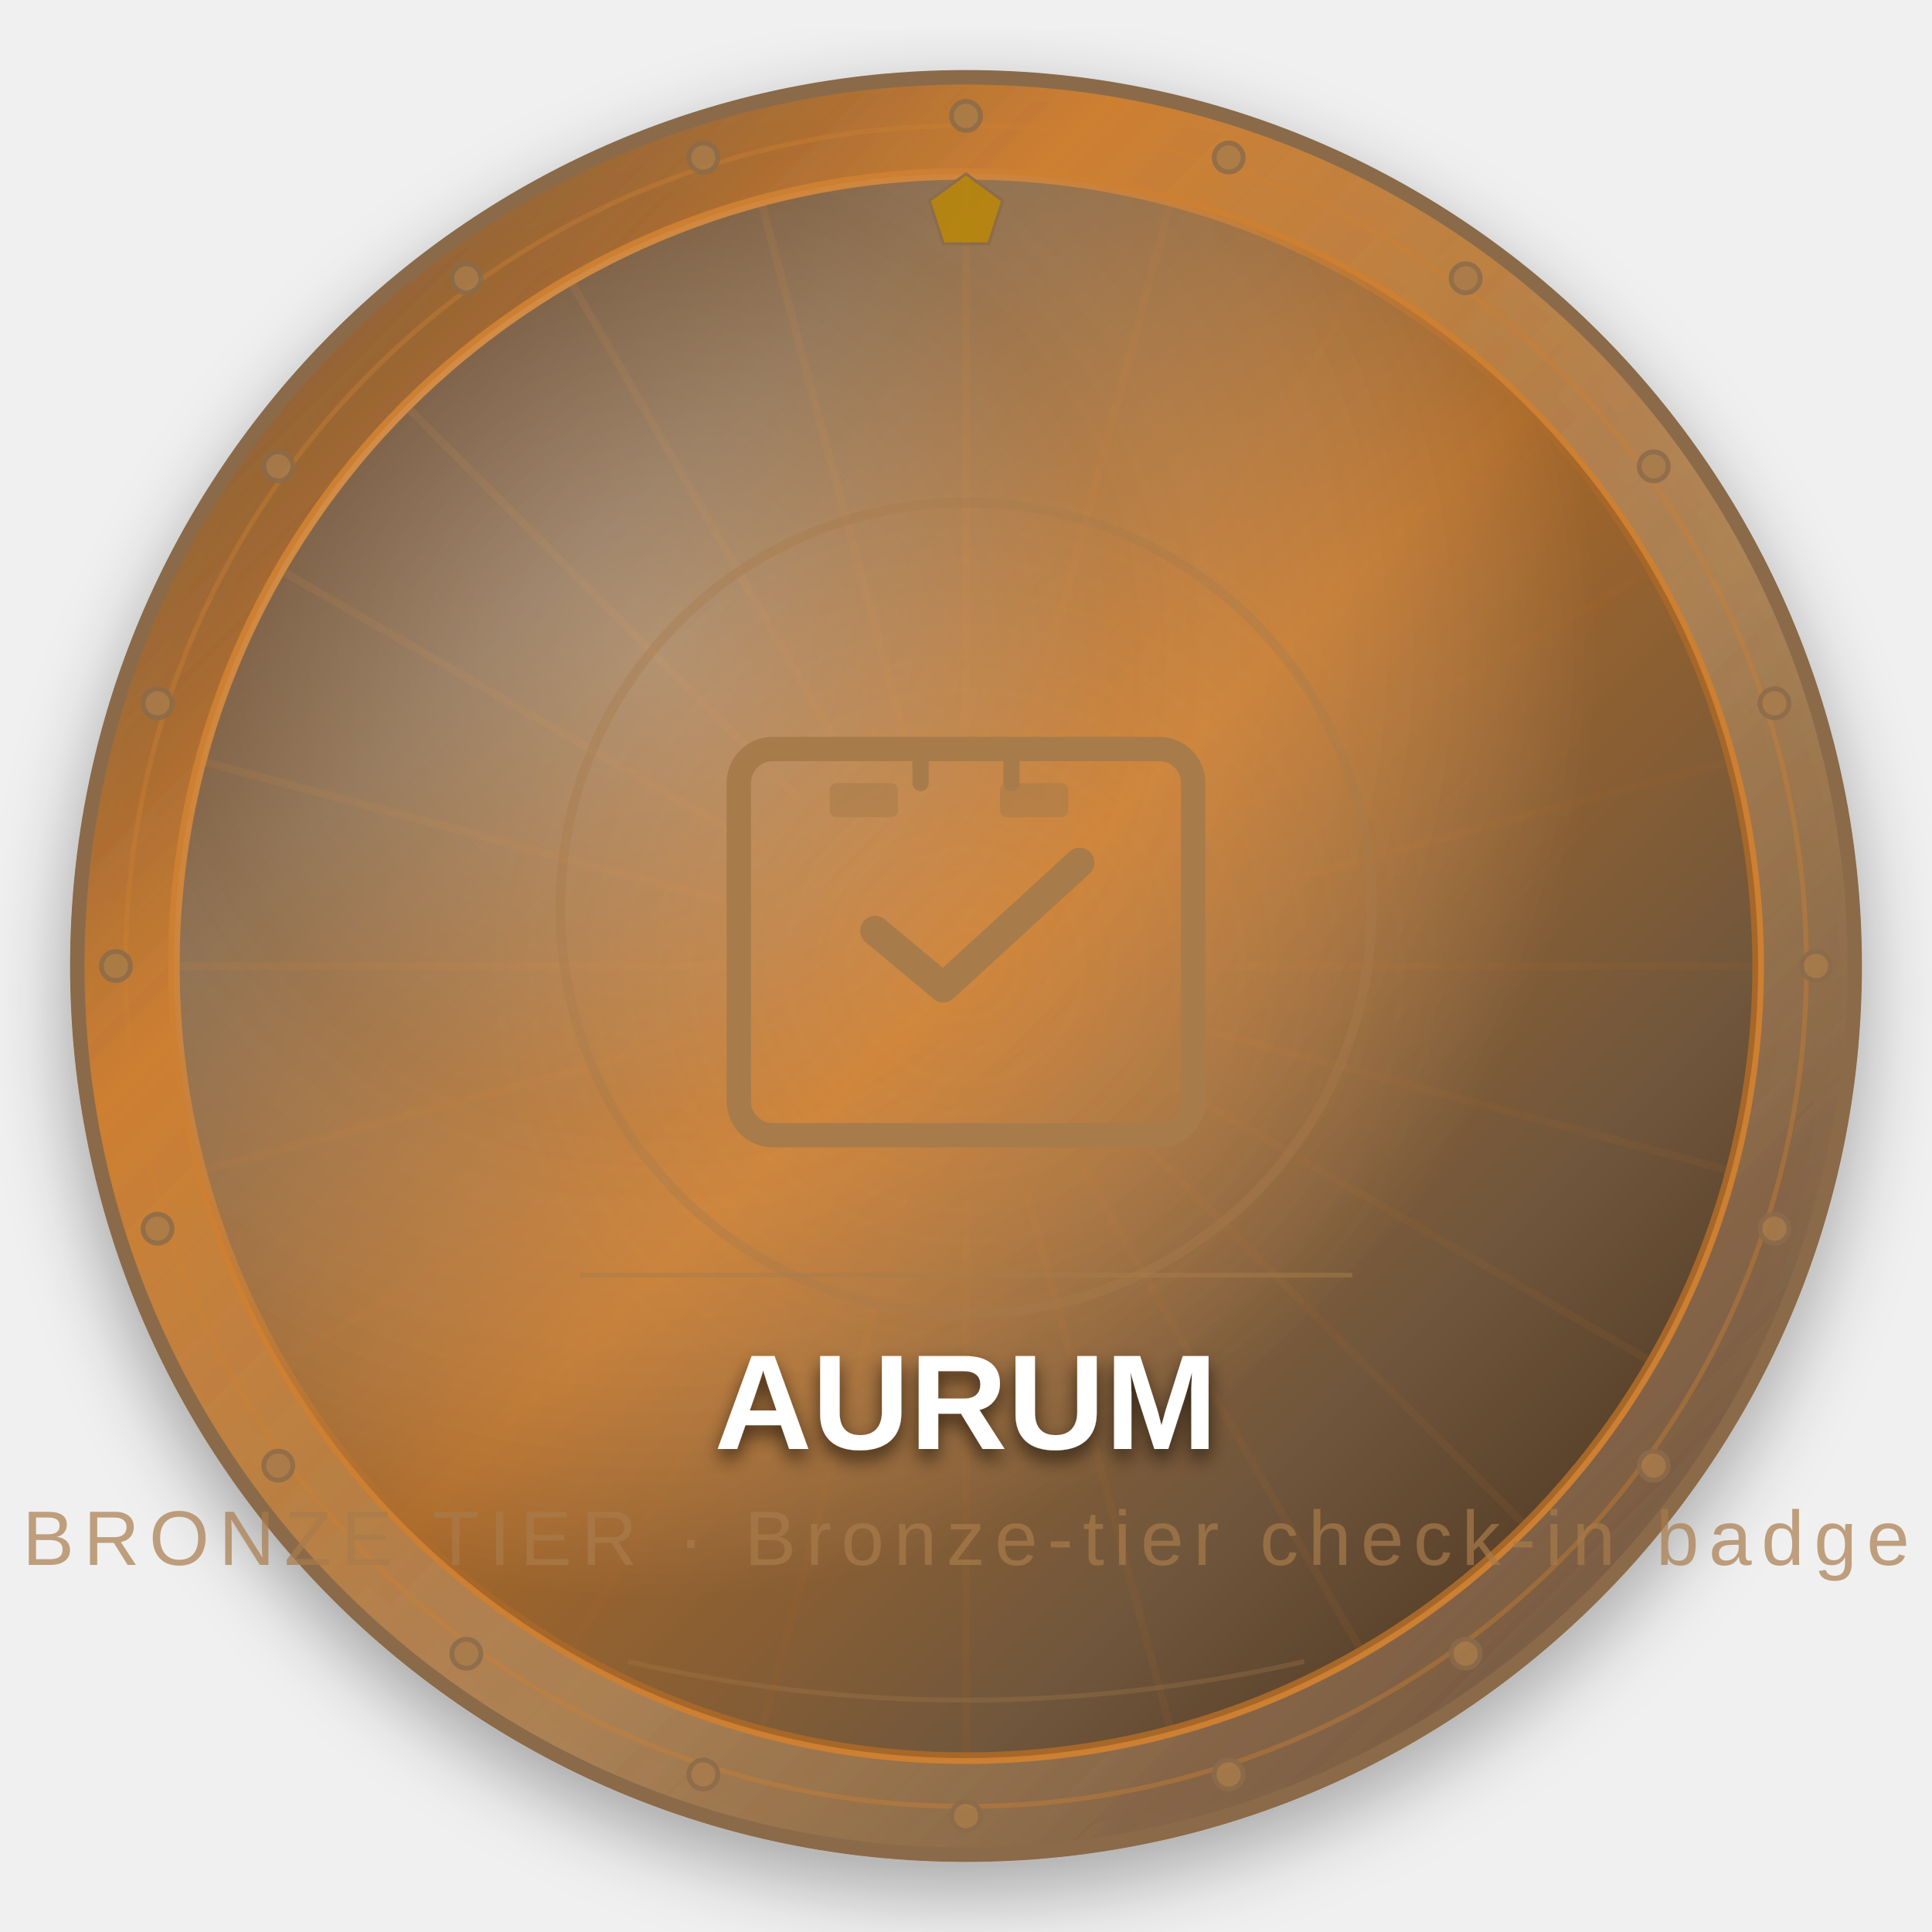
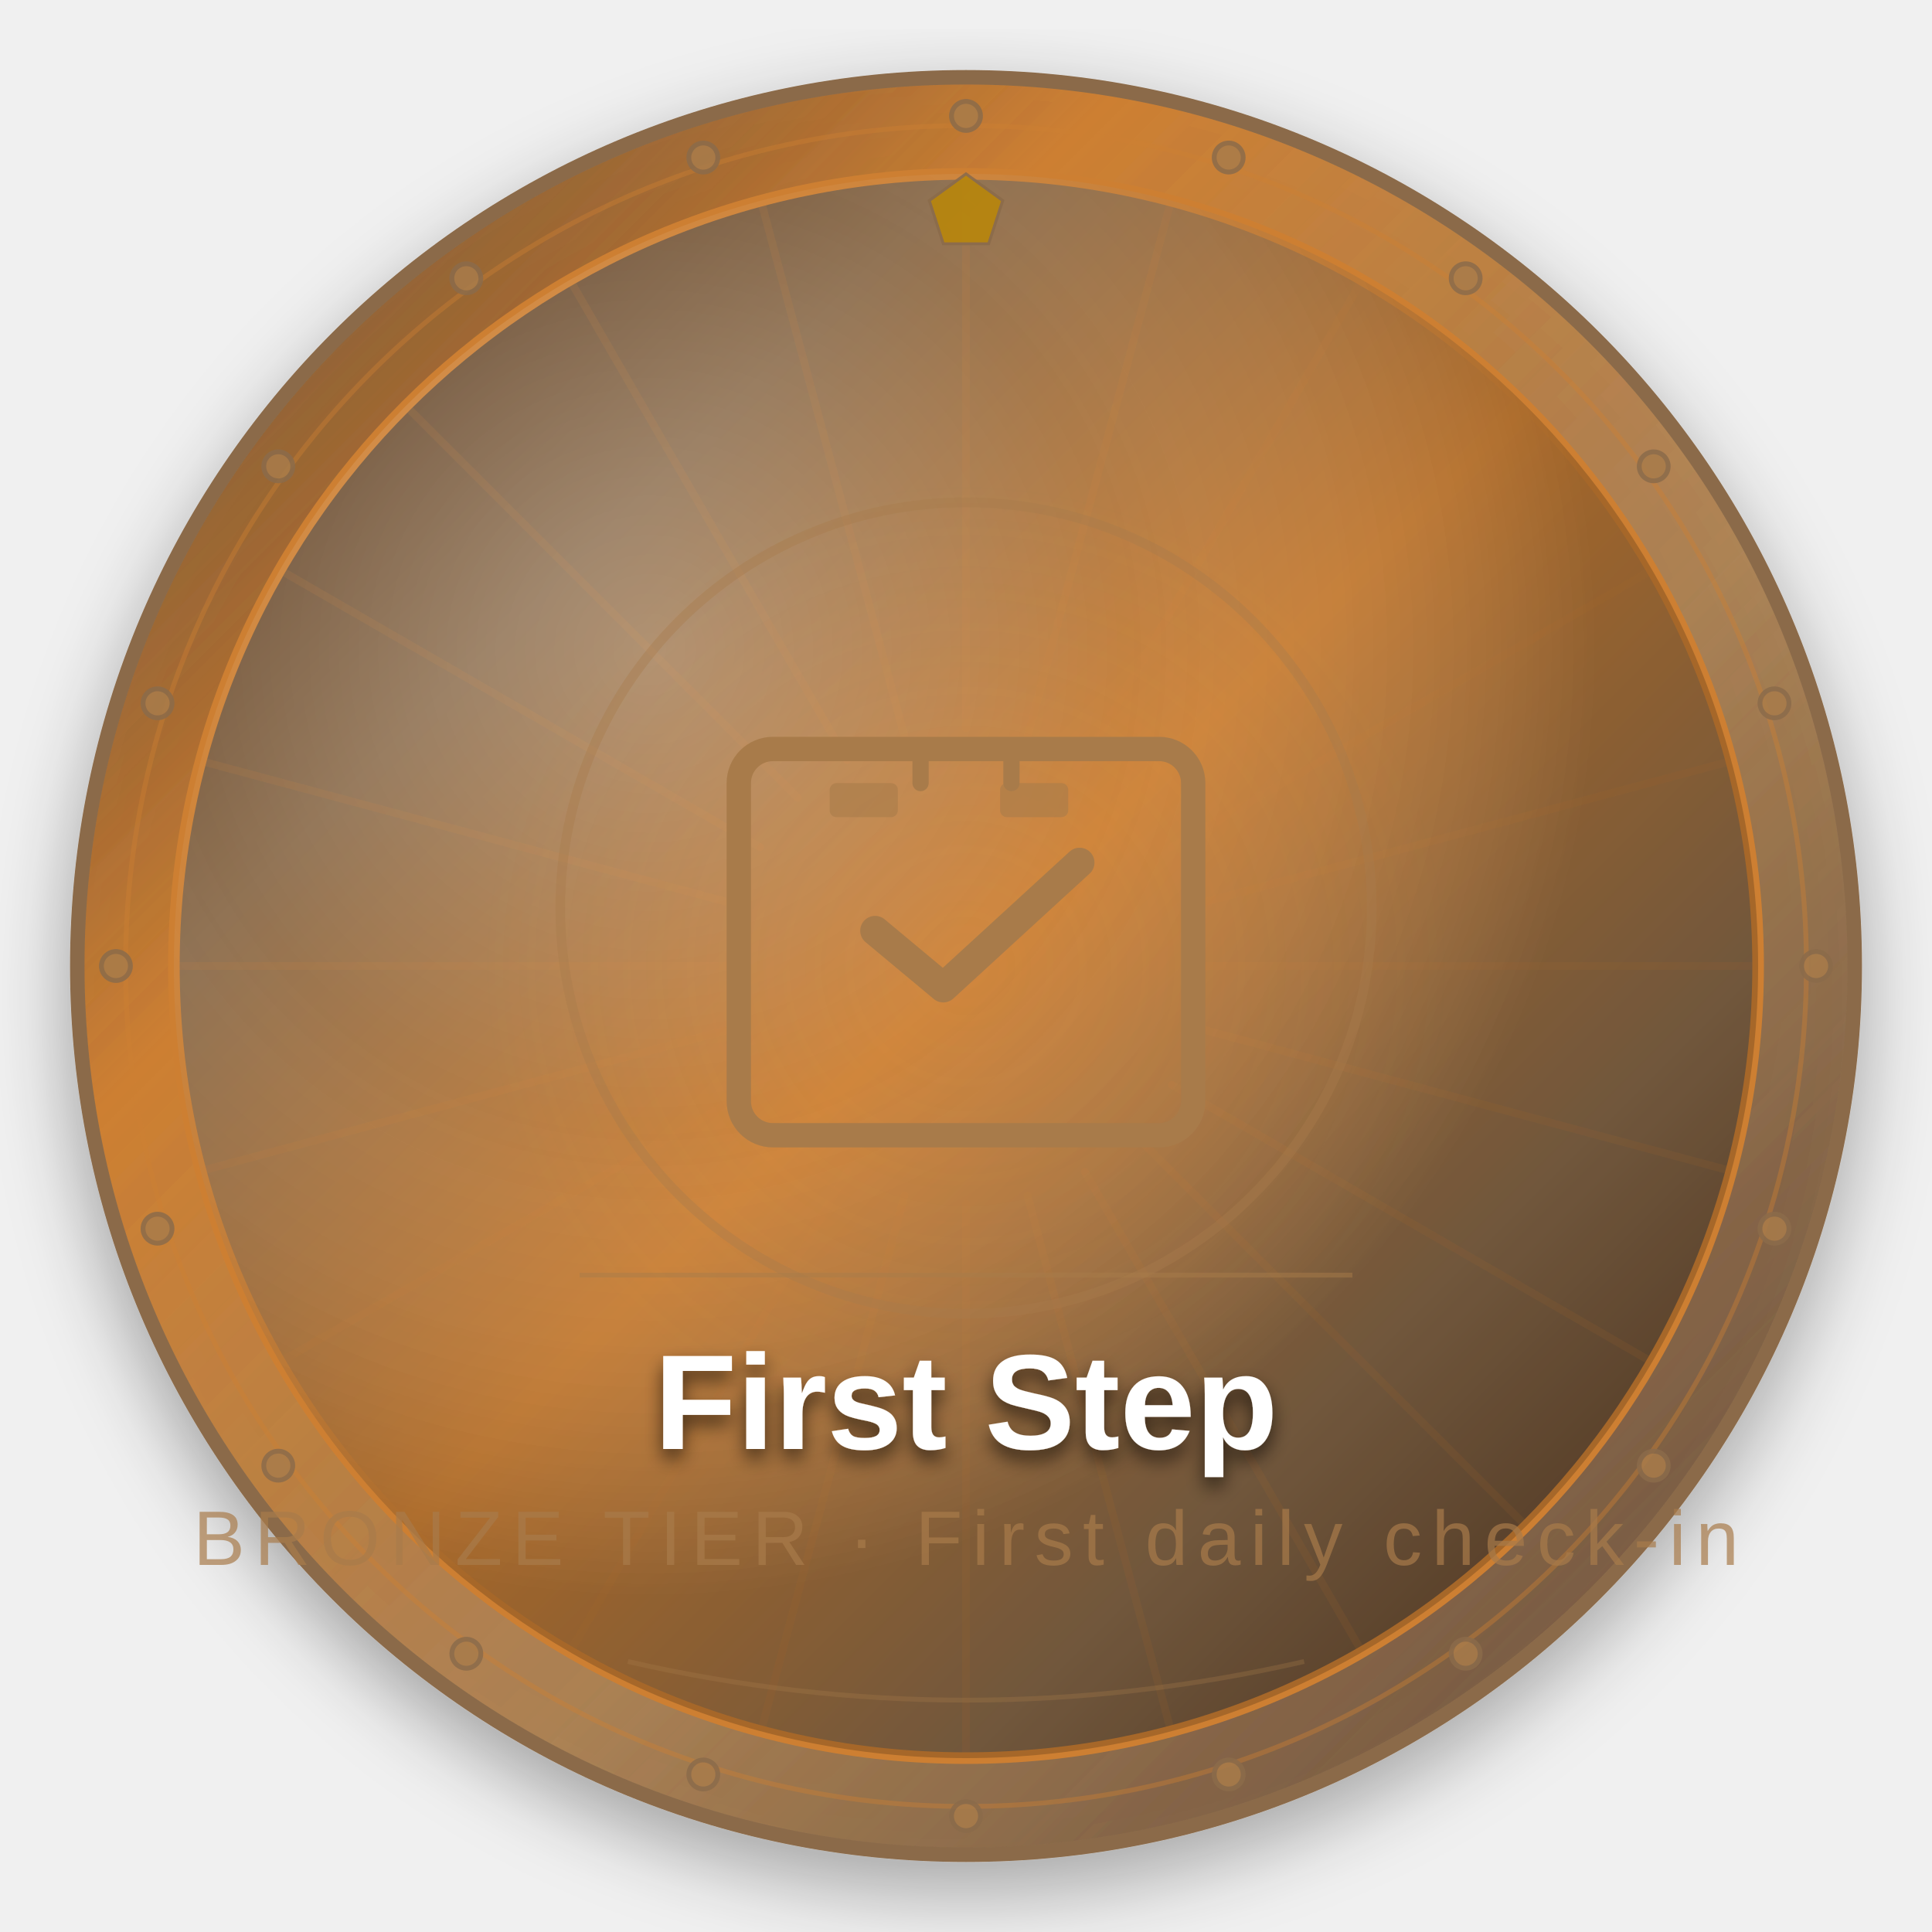
<svg xmlns="http://www.w3.org/2000/svg" viewBox="0 0 200 200" width="200" height="200">
  <defs>
    <linearGradient id="b0" x1="0%" y1="0%" x2="100%" y2="100%">
      <stop offset="0%" stop-color="#4A2F1A" />
      <stop offset="25%" stop-color="#8B6B4A" />
      <stop offset="50%" stop-color="#CD7F32" />
      <stop offset="75%" stop-color="#8B6B4A" />
      <stop offset="100%" stop-color="#4A2F1A" />
    </linearGradient>
    <linearGradient id="r0" x1="0%" y1="0%" x2="100%" y2="100%">
      <stop offset="0%" stop-color="#4A2F1A" stop-opacity="0.8" />
      <stop offset="30%" stop-color="#CD7F32" stop-opacity="1" />
      <stop offset="60%" stop-color="#A87B4A" stop-opacity="0.9" />
      <stop offset="100%" stop-color="#4A2F1A" stop-opacity="0.8" />
    </linearGradient>
    <radialGradient id="s0" cx="30%" cy="30%" r="60%">
      <stop offset="0%" stop-color="#fff" stop-opacity="0.24" />
      <stop offset="50%" stop-color="#fff" stop-opacity="0.05" />
      <stop offset="100%" stop-color="#000" stop-opacity="0.19" />
    </radialGradient>
    <radialGradient id="c0" cx="50%" cy="50%" r="50%">
      <stop offset="0%" stop-color="#CD7F32" stop-opacity="0.12" />
      <stop offset="100%" stop-color="#CD7F32" stop-opacity="0" />
    </radialGradient>
    <filter id="sh0" x="-30%" y="-30%" width="160%" height="160%">
      <feDropShadow dx="0" dy="3" stdDeviation="4" flood-color="#000" flood-opacity="0.35" />
    </filter>
  </defs>
  <circle cx="100" cy="100" r="92" fill="url(#r0)" stroke="#8B6B4A" stroke-width="1.5" filter="url(#sh0)" />
  <circle cx="100" cy="100" r="87" fill="none" stroke="#CD7F32" stroke-width="0.5" opacity="0.4" />
  <circle cx="100" cy="100" r="82" fill="url(#b0)" stroke="#CD7F32" stroke-width="1.2" />
  <line x1="124.6" y1="100" x2="182" y2="100" stroke="#CD7F32" stroke-width="0.8" opacity="0.14" stroke-linecap="round" />
  <line x1="123.762" y1="106.367" x2="179.206" y2="121.223" stroke="#CD7F32" stroke-width="0.8" opacity="0.14" stroke-linecap="round" />
  <line x1="121.304" y1="112.3" x2="171.014" y2="141" stroke="#CD7F32" stroke-width="0.8" opacity="0.14" stroke-linecap="round" />
  <line x1="117.395" y1="117.395" x2="157.983" y2="157.983" stroke="#CD7F32" stroke-width="0.8" opacity="0.14" stroke-linecap="round" />
  <line x1="112.3" y1="121.304" x2="141" y2="171.014" stroke="#CD7F32" stroke-width="0.8" opacity="0.14" stroke-linecap="round" />
  <line x1="106.367" y1="123.762" x2="121.223" y2="179.206" stroke="#CD7F32" stroke-width="0.8" opacity="0.14" stroke-linecap="round" />
  <line x1="100" y1="124.6" x2="100" y2="182" stroke="#CD7F32" stroke-width="0.8" opacity="0.14" stroke-linecap="round" />
  <line x1="93.633" y1="123.762" x2="78.777" y2="179.206" stroke="#CD7F32" stroke-width="0.8" opacity="0.14" stroke-linecap="round" />
  <line x1="87.7" y1="121.304" x2="59" y2="171.014" stroke="#CD7F32" stroke-width="0.8" opacity="0.14" stroke-linecap="round" />
  <line x1="82.605" y1="117.395" x2="42.017" y2="157.983" stroke="#CD7F32" stroke-width="0.8" opacity="0.14" stroke-linecap="round" />
  <line x1="78.696" y1="112.3" x2="28.986" y2="141" stroke="#CD7F32" stroke-width="0.8" opacity="0.14" stroke-linecap="round" />
  <line x1="76.238" y1="106.367" x2="20.794" y2="121.223" stroke="#CD7F32" stroke-width="0.8" opacity="0.14" stroke-linecap="round" />
  <line x1="75.4" y1="100" x2="18" y2="100" stroke="#CD7F32" stroke-width="0.8" opacity="0.14" stroke-linecap="round" />
  <line x1="76.238" y1="93.633" x2="20.794" y2="78.777" stroke="#CD7F32" stroke-width="0.8" opacity="0.14" stroke-linecap="round" />
  <line x1="78.696" y1="87.7" x2="28.986" y2="59" stroke="#CD7F32" stroke-width="0.8" opacity="0.14" stroke-linecap="round" />
  <line x1="82.605" y1="82.605" x2="42.017" y2="42.017" stroke="#CD7F32" stroke-width="0.8" opacity="0.14" stroke-linecap="round" />
  <line x1="87.7" y1="78.696" x2="59" y2="28.986" stroke="#CD7F32" stroke-width="0.8" opacity="0.14" stroke-linecap="round" />
  <line x1="93.633" y1="76.238" x2="78.777" y2="20.794" stroke="#CD7F32" stroke-width="0.8" opacity="0.14" stroke-linecap="round" />
  <line x1="100" y1="75.4" x2="100" y2="18" stroke="#CD7F32" stroke-width="0.8" opacity="0.14" stroke-linecap="round" />
  <line x1="106.367" y1="76.238" x2="121.223" y2="20.794" stroke="#CD7F32" stroke-width="0.8" opacity="0.14" stroke-linecap="round" />
  <line x1="112.3" y1="78.696" x2="141" y2="28.986" stroke="#CD7F32" stroke-width="0.8" opacity="0.14" stroke-linecap="round" />
  <line x1="117.395" y1="82.605" x2="157.983" y2="42.017" stroke="#CD7F32" stroke-width="0.8" opacity="0.14" stroke-linecap="round" />
  <line x1="121.304" y1="87.7" x2="171.014" y2="59" stroke="#CD7F32" stroke-width="0.8" opacity="0.14" stroke-linecap="round" />
  <line x1="123.762" y1="93.633" x2="179.206" y2="78.777" stroke="#CD7F32" stroke-width="0.8" opacity="0.14" stroke-linecap="round" />
  <circle cx="100" cy="100" r="50" fill="url(#c0)" />
  <circle cx="100" cy="100" r="82" fill="url(#s0)" />
  <circle cx="100" cy="12" r="1.5" fill="#A87B4A" stroke="#8B6B4A" stroke-width="0.5" opacity="0.85" />
  <circle cx="127.193" cy="16.307" r="1.5" fill="#A87B4A" stroke="#8B6B4A" stroke-width="0.5" opacity="0.85" />
  <circle cx="151.725" cy="28.807" r="1.5" fill="#A87B4A" stroke="#8B6B4A" stroke-width="0.5" opacity="0.85" />
  <circle cx="171.193" cy="48.275" r="1.5" fill="#A87B4A" stroke="#8B6B4A" stroke-width="0.5" opacity="0.85" />
  <circle cx="183.693" cy="72.807" r="1.5" fill="#A87B4A" stroke="#8B6B4A" stroke-width="0.5" opacity="0.85" />
  <circle cx="188" cy="100" r="1.5" fill="#A87B4A" stroke="#8B6B4A" stroke-width="0.5" opacity="0.85" />
  <circle cx="183.693" cy="127.193" r="1.5" fill="#A87B4A" stroke="#8B6B4A" stroke-width="0.5" opacity="0.85" />
  <circle cx="171.193" cy="151.725" r="1.5" fill="#A87B4A" stroke="#8B6B4A" stroke-width="0.5" opacity="0.85" />
  <circle cx="151.725" cy="171.193" r="1.5" fill="#A87B4A" stroke="#8B6B4A" stroke-width="0.5" opacity="0.85" />
  <circle cx="127.193" cy="183.693" r="1.5" fill="#A87B4A" stroke="#8B6B4A" stroke-width="0.5" opacity="0.85" />
  <circle cx="100" cy="188" r="1.5" fill="#A87B4A" stroke="#8B6B4A" stroke-width="0.5" opacity="0.85" />
  <circle cx="72.807" cy="183.693" r="1.5" fill="#A87B4A" stroke="#8B6B4A" stroke-width="0.5" opacity="0.85" />
  <circle cx="48.275" cy="171.193" r="1.5" fill="#A87B4A" stroke="#8B6B4A" stroke-width="0.5" opacity="0.85" />
  <circle cx="28.807" cy="151.725" r="1.5" fill="#A87B4A" stroke="#8B6B4A" stroke-width="0.5" opacity="0.85" />
  <circle cx="16.307" cy="127.193" r="1.5" fill="#A87B4A" stroke="#8B6B4A" stroke-width="0.5" opacity="0.85" />
  <circle cx="12" cy="100" r="1.5" fill="#A87B4A" stroke="#8B6B4A" stroke-width="0.5" opacity="0.85" />
  <circle cx="16.307" cy="72.807" r="1.5" fill="#A87B4A" stroke="#8B6B4A" stroke-width="0.5" opacity="0.85" />
  <circle cx="28.807" cy="48.275" r="1.5" fill="#A87B4A" stroke="#8B6B4A" stroke-width="0.5" opacity="0.85" />
  <circle cx="48.275" cy="28.807" r="1.5" fill="#A87B4A" stroke="#8B6B4A" stroke-width="0.5" opacity="0.85" />
  <circle cx="72.807" cy="16.307" r="1.5" fill="#A87B4A" stroke="#8B6B4A" stroke-width="0.5" opacity="0.85" />
  <polygon points="100,18 103.804,20.764 102.351,25.236 97.649,25.236 96.196,20.764" fill="#B8860B" stroke="#8B6B4A" stroke-width="0.3" opacity="0.9" />
  <circle cx="100" cy="94" r="42" fill="none" stroke="#A87B4A" stroke-width="1" opacity="0.4" />
  <g>
    <g transform="translate(100,94)">
      <rect x="-23.52" y="-16.464" width="47.04" height="39.984" rx="3.528" fill="none" stroke="#A87B4A" stroke-width="2.52" />
      <rect x="-14.112" y="-12.936" width="7.056" height="3.528" rx="0.706" fill="#A87B4A" opacity="0.6" />
      <rect x="3.528" y="-12.936" width="7.056" height="3.528" rx="0.706" fill="#A87B4A" opacity="0.6" />
      <line x1="-4.704" y1="-12.936" x2="-4.704" y2="-16.464" stroke="#A87B4A" stroke-width="1.68" stroke-linecap="round" />
      <line x1="4.704" y1="-12.936" x2="4.704" y2="-16.464" stroke="#A87B4A" stroke-width="1.68" stroke-linecap="round" />
      <polyline points="-9.408,2.352 -2.352,8.232 11.76,-4.704" fill="none" stroke="#A87B4A" stroke-width="3.08" stroke-linecap="round" stroke-linejoin="round" />
    </g>
  </g>
  <line x1="60" y1="132" x2="140" y2="132" stroke="#A87B4A" stroke-width="0.5" opacity="0.5" />
-   <text x="100" y="150" text-anchor="middle" font-size="14" font-weight="bold" fill="#fff" font-family="Arial,sans-serif" filter="drop-shadow(0 1px 1px rgba(0,0,0,0.6))">AURUM</text>
-   <text x="100" y="162" text-anchor="middle" font-size="8" fill="#A87B4A" opacity="0.7" font-family="Arial,sans-serif" letter-spacing="1">BRONZE TIER · Bronze-tier check-in badge</text>
+   <text x="100" y="150" text-anchor="middle" font-size="14" font-weight="bold" fill="#fff" font-family="Arial,sans-serif" filter="drop-shadow(0 1px 1px rgba(0,0,0,0.6))">First Step</text>
+   <text x="100" y="162" text-anchor="middle" font-size="8" fill="#A87B4A" opacity="0.7" font-family="Arial,sans-serif" letter-spacing="1">BRONZE TIER · First daily check-in</text>
  <path d="M65 172 Q100 180 135 172" fill="none" stroke="#A87B4A" stroke-width="0.5" opacity="0.3" />
</svg>
